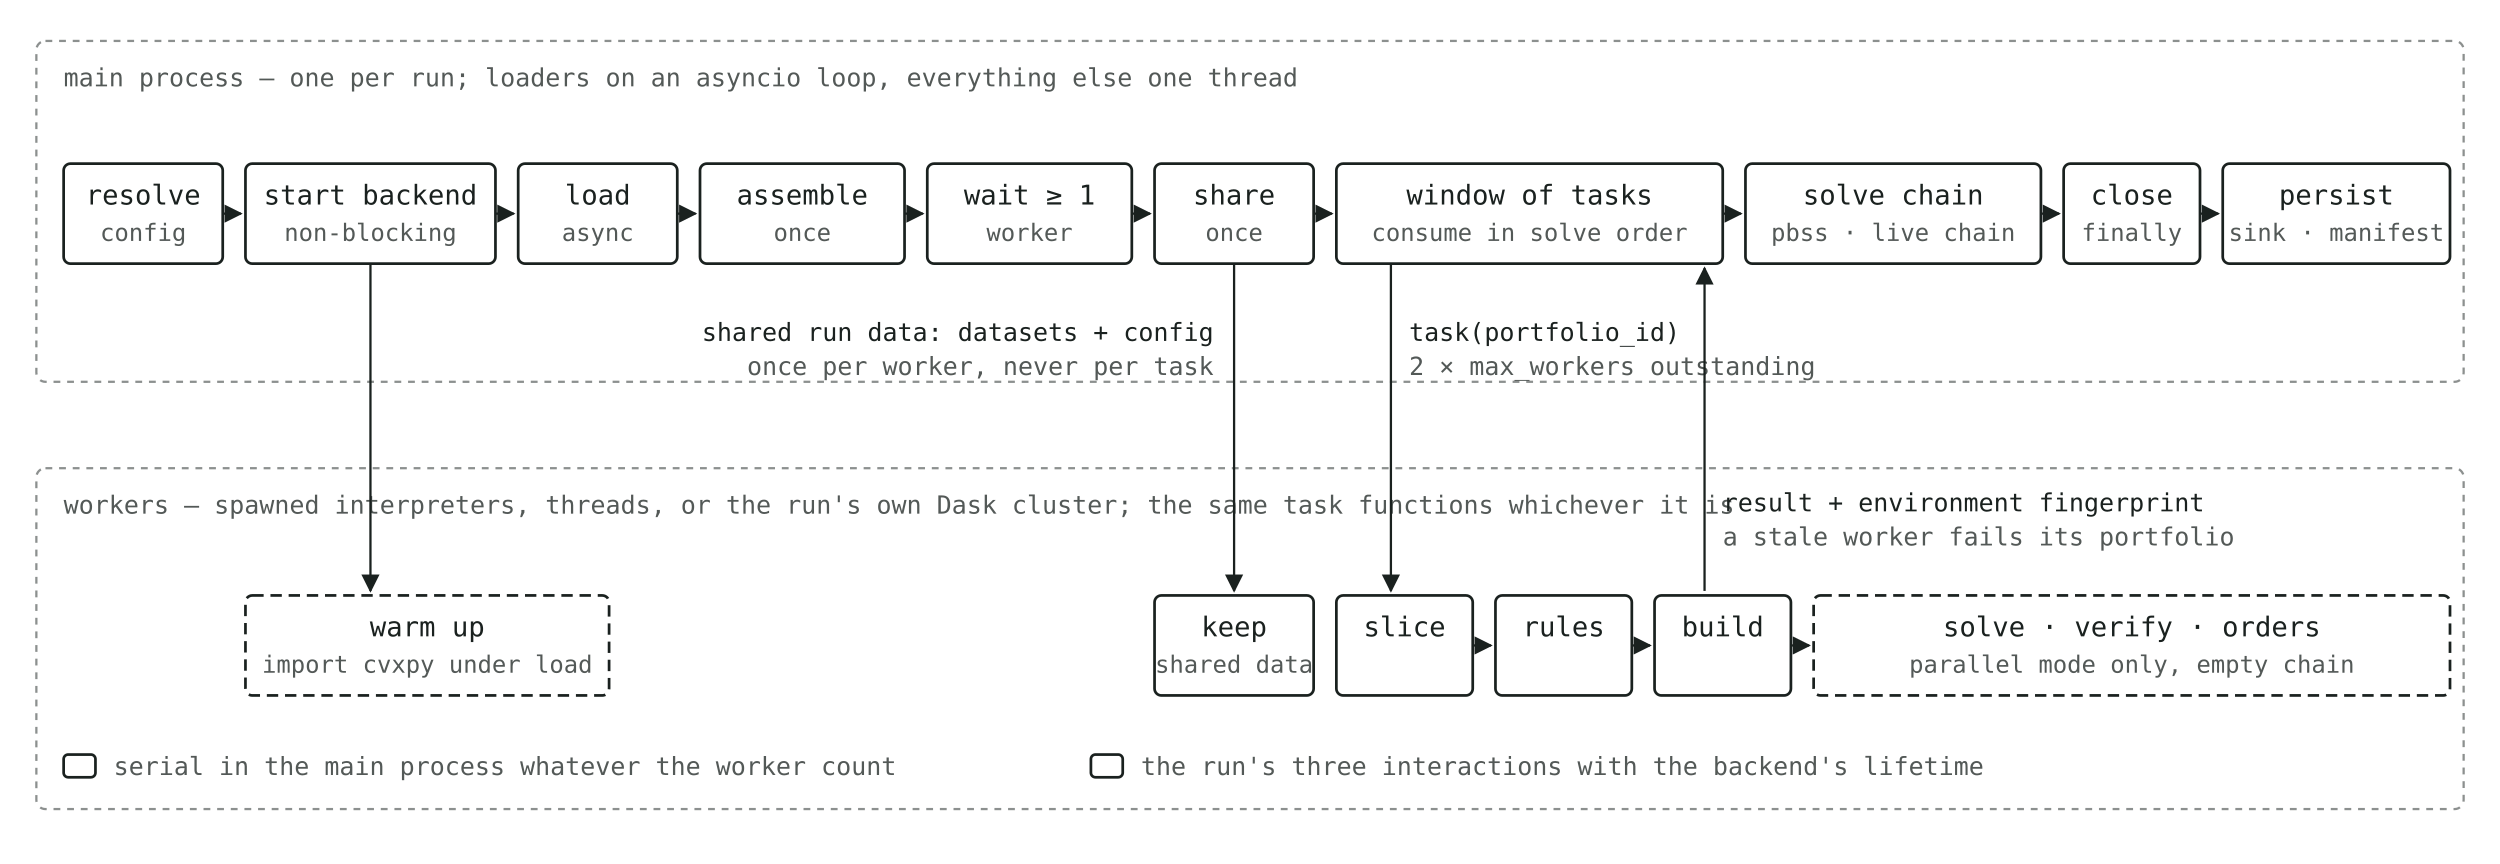
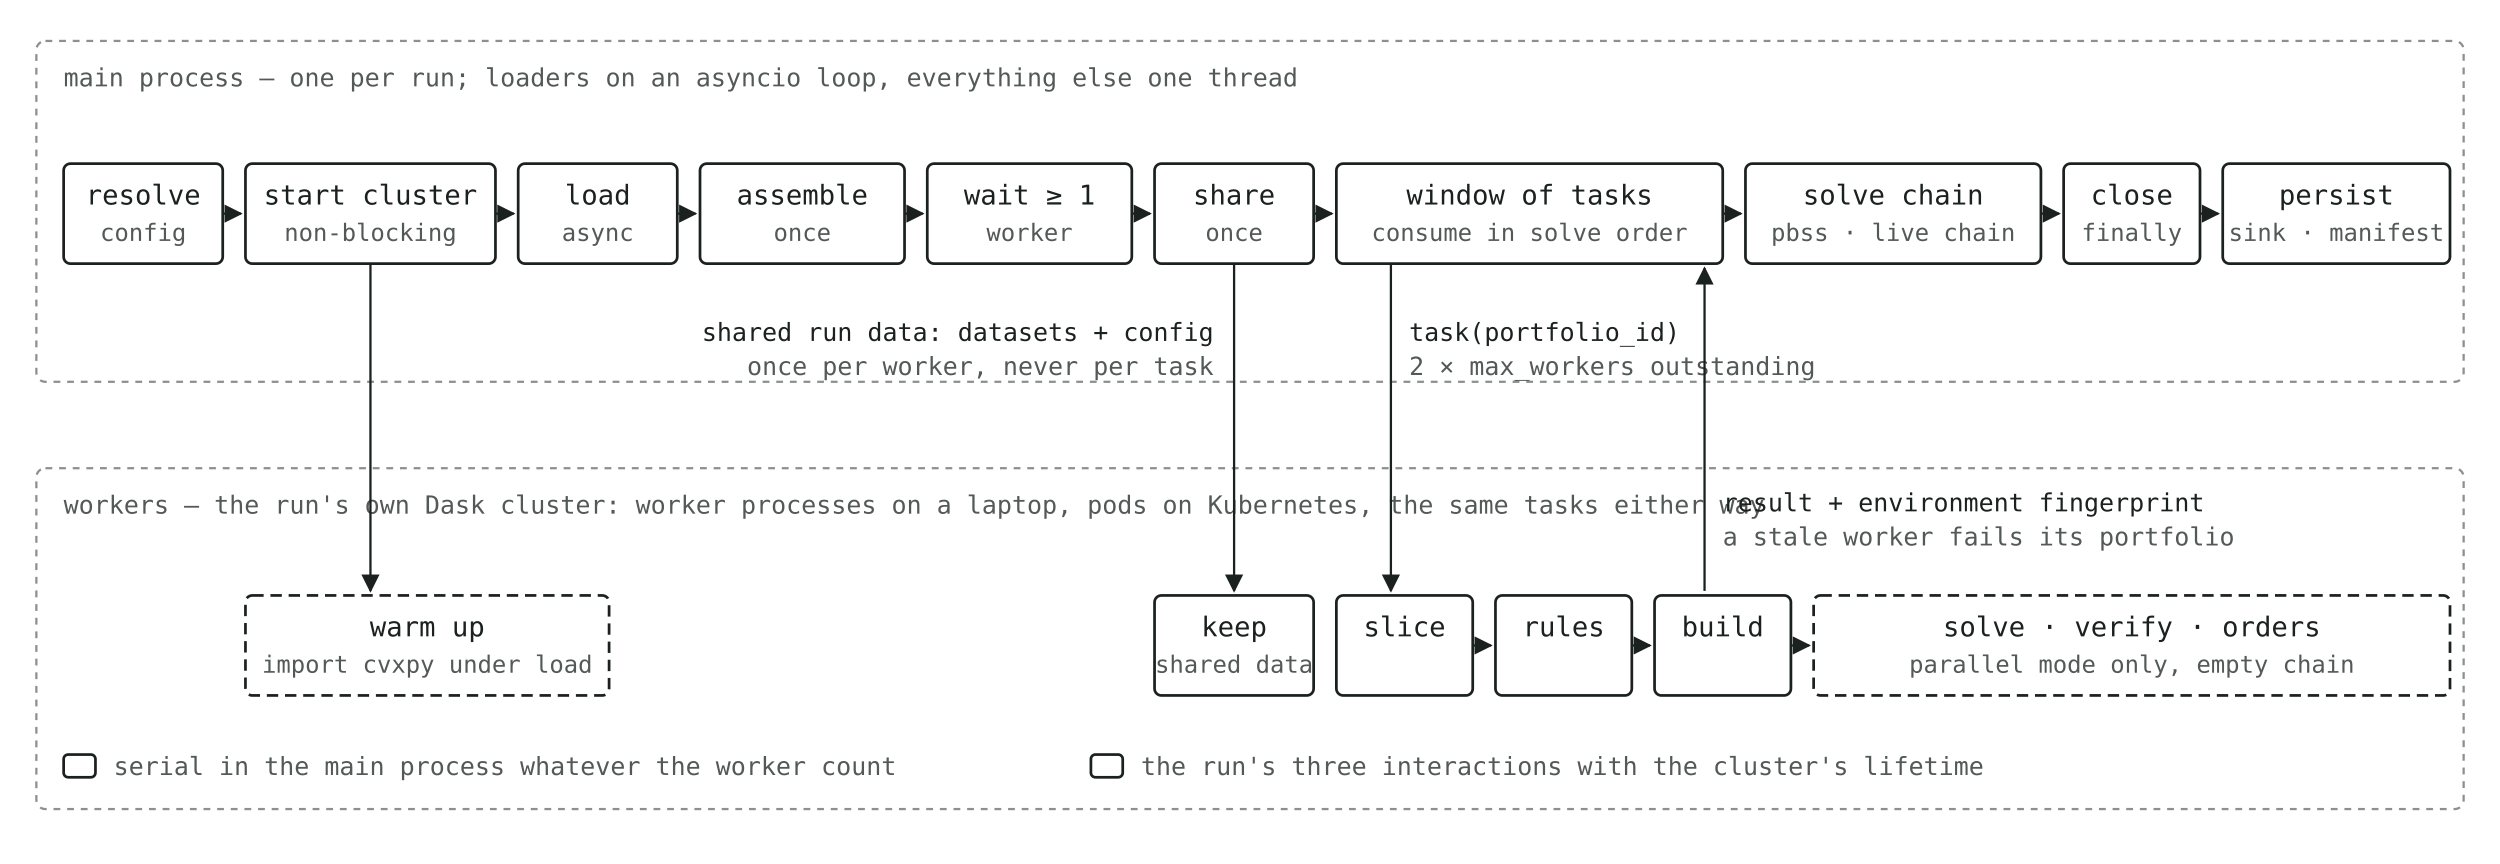
- <svg xmlns="http://www.w3.org/2000/svg" viewBox="0 0 1100 380" role="img" aria-label="Two lanes. The run's main process: resolve config, start the backend without blocking, load, assemble, wait for the first worker, share the run data once, keep a window of tasks outstanding and consume results in solve order, run the solve chain in parallel-build-sequential-solve mode, close the backend, then persist, publish, and write the manifest. The workers: warm up, receive the shared data once, then per task slice, apply rules, build, and in parallel mode solve, verify, and round to orders. The solve chain and the final persist stage are outlined as serial.">
+ <svg xmlns="http://www.w3.org/2000/svg" viewBox="0 0 1100 380" role="img" aria-label="Two lanes. The run's main process: resolve config, start the cluster without blocking, load, assemble, wait for the first worker, share the run data once, keep a window of tasks outstanding and consume results in solve order, run the solve chain in parallel-build-sequential-solve mode, close the cluster, then persist, publish, and write the manifest. The workers: warm up, receive the shared data once, then per task slice, apply rules, build, and in parallel mode solve, verify, and round to orders. The solve chain and the final persist stage are outlined as serial.">
  <style>
    svg { color: #1a211f; font-family: "IBM Plex Mono", "SF Mono", Menlo, Consolas, monospace; font-size: 12px; }
    .accent { stroke: #1f6f78; }
    .accent-text { fill: #1f6f78; }
    .hot { stroke: #b8432f; }
    @media (prefers-color-scheme: dark) {
      svg { color: #e6ebe9; }
      .accent { stroke: #63bcc4; }
      .accent-text { fill: #63bcc4; }
      .hot { stroke: #e8785f; }
    }
    .box { fill: none; stroke: currentColor; stroke-width: 1.2; }
    .lane { fill: none; stroke: currentColor; stroke-width: 1; stroke-dasharray: 3 3; opacity: 0.5; }
    .label { fill: currentColor; text-anchor: middle; }
    .note { fill: currentColor; font-size: 10.5px; opacity: 0.75; text-anchor: middle; }
    .free { fill: currentColor; font-size: 11px; }
    .dim { fill: currentColor; font-size: 11px; opacity: 0.75; }
    .arrow { fill: none; stroke: currentColor; stroke-width: 1; marker-end: url(#arrow); }
  </style>
  <defs>
    <marker id="arrow" viewBox="0 0 10 10" refX="9" refY="5" markerWidth="8" markerHeight="8" orient="auto-start-reverse">
      <path d="M0,0 L10,5 L0,10 z" fill="currentColor" />
    </marker>
  </defs>
  <rect class="lane" x="16" y="18" width="1068" height="150" rx="4" />
  <text class="dim" x="28" y="38">main process — one per run; loaders on an asyncio loop, everything else one thread</text>
  <rect class="lane" x="16" y="206" width="1068" height="150" rx="4" />
-   <text class="dim" x="28" y="226">workers — spawned interpreters, threads, or the run's own Dask cluster; the same task functions whichever it is</text>
+   <text class="dim" x="28" y="226">workers — the run's own Dask cluster: worker processes on a laptop, pods on Kubernetes, the same tasks either way</text>
  <rect class="box" x="28" y="72" width="70" height="44" rx="3" />
  <rect class="box accent" x="108" y="72" width="110" height="44" rx="3" stroke-width="1.8" />
  <rect class="box" x="228" y="72" width="70" height="44" rx="3" />
  <rect class="box" x="308" y="72" width="90" height="44" rx="3" />
  <rect class="box accent" x="408" y="72" width="90" height="44" rx="3" stroke-width="1.8" />
  <rect class="box accent" x="508" y="72" width="70" height="44" rx="3" stroke-width="1.8" />
  <rect class="box" x="588" y="72" width="170" height="44" rx="3" />
  <rect class="box hot" x="768" y="72" width="130" height="44" rx="3" stroke-width="2" />
  <rect class="box" x="908" y="72" width="60" height="44" rx="3" />
  <rect class="box hot" x="978" y="72" width="100" height="44" rx="3" stroke-width="2" />
  <text class="label" x="63" y="90">resolve</text>
  <text class="note" x="63" y="106">config</text>
-   <text class="label" x="163" y="90">start backend</text>
+   <text class="label" x="163" y="90">start cluster</text>
  <text class="note" x="163" y="106">non-blocking</text>
  <text class="label" x="263" y="90">load</text>
  <text class="note" x="263" y="106">async</text>
  <text class="label" x="353" y="90">assemble</text>
  <text class="note" x="353" y="106">once</text>
  <text class="label" x="453" y="90">wait ≥ 1</text>
  <text class="note" x="453" y="106">worker</text>
  <text class="label" x="543" y="90">share</text>
  <text class="note" x="543" y="106">once</text>
  <text class="label" x="673" y="90">window of tasks</text>
  <text class="note" x="673" y="106">consume in solve order</text>
  <text class="label" x="833" y="90">solve chain</text>
  <text class="note" x="833" y="106">pbss · live chain</text>
  <text class="label" x="938" y="90">close</text>
  <text class="note" x="938" y="106">finally</text>
  <text class="label" x="1028" y="90">persist</text>
  <text class="note" x="1028" y="106">sink · manifest</text>
  <line class="arrow" x1="98" y1="94" x2="106" y2="94" />
  <line class="arrow" x1="218" y1="94" x2="226" y2="94" />
  <line class="arrow" x1="298" y1="94" x2="306" y2="94" />
  <line class="arrow" x1="398" y1="94" x2="406" y2="94" />
  <line class="arrow" x1="498" y1="94" x2="506" y2="94" />
  <line class="arrow" x1="578" y1="94" x2="586" y2="94" />
  <line class="arrow" x1="758" y1="94" x2="766" y2="94" />
  <line class="arrow" x1="898" y1="94" x2="906" y2="94" />
  <line class="arrow" x1="968" y1="94" x2="976" y2="94" />
  <rect class="box" x="108" y="262" width="160" height="44" rx="3" stroke-dasharray="5 3" />
  <rect class="box accent" x="508" y="262" width="70" height="44" rx="3" stroke-width="1.8" />
  <rect class="box" x="588" y="262" width="60" height="44" rx="3" />
  <rect class="box" x="658" y="262" width="60" height="44" rx="3" />
  <rect class="box" x="728" y="262" width="60" height="44" rx="3" />
  <rect class="box" x="798" y="262" width="280" height="44" rx="3" stroke-dasharray="5 3" />
  <text class="label" x="188" y="280">warm up</text>
  <text class="note" x="188" y="296">import cvxpy under load</text>
  <text class="label" x="543" y="280">keep</text>
  <text class="note" x="543" y="296">shared data</text>
  <text class="label" x="618" y="280">slice</text>
  <text class="label" x="688" y="280">rules</text>
  <text class="label" x="758" y="280">build</text>
  <text class="label" x="938" y="280">solve · verify · orders</text>
  <text class="note" x="938" y="296">parallel mode only, empty chain</text>
  <line class="arrow" x1="648" y1="284" x2="656" y2="284" />
  <line class="arrow" x1="718" y1="284" x2="726" y2="284" />
  <line class="arrow" x1="788" y1="284" x2="796" y2="284" />
  <line class="arrow accent" x1="163" y1="116" x2="163" y2="260" stroke-width="1.6" />
  <line class="arrow accent" x1="543" y1="116" x2="543" y2="260" stroke-width="1.6" />
  <text class="free" x="534" y="150" text-anchor="end">shared run data: datasets + config</text>
  <text class="dim" x="534" y="165" text-anchor="end">once per worker, never per task</text>
  <line class="arrow" x1="612" y1="116" x2="612" y2="260" />
  <text class="free" x="620" y="150">task(portfolio_id)</text>
  <text class="dim" x="620" y="165">2 × max_workers outstanding</text>
  <line class="arrow" x1="750" y1="260" x2="750" y2="118" />
  <text class="free" x="758" y="225">result + environment fingerprint</text>
  <text class="dim" x="758" y="240">a stale worker fails its portfolio</text>
  <rect class="box hot" x="28" y="332" width="14" height="10" rx="2" stroke-width="2" />
  <text class="dim" x="50" y="341">serial in the main process whatever the worker count</text>
  <rect class="box accent" x="480" y="332" width="14" height="10" rx="2" stroke-width="1.8" />
-   <text class="dim" x="502" y="341">the run's three interactions with the backend's lifetime</text>
+   <text class="dim" x="502" y="341">the run's three interactions with the cluster's lifetime</text>
</svg>
